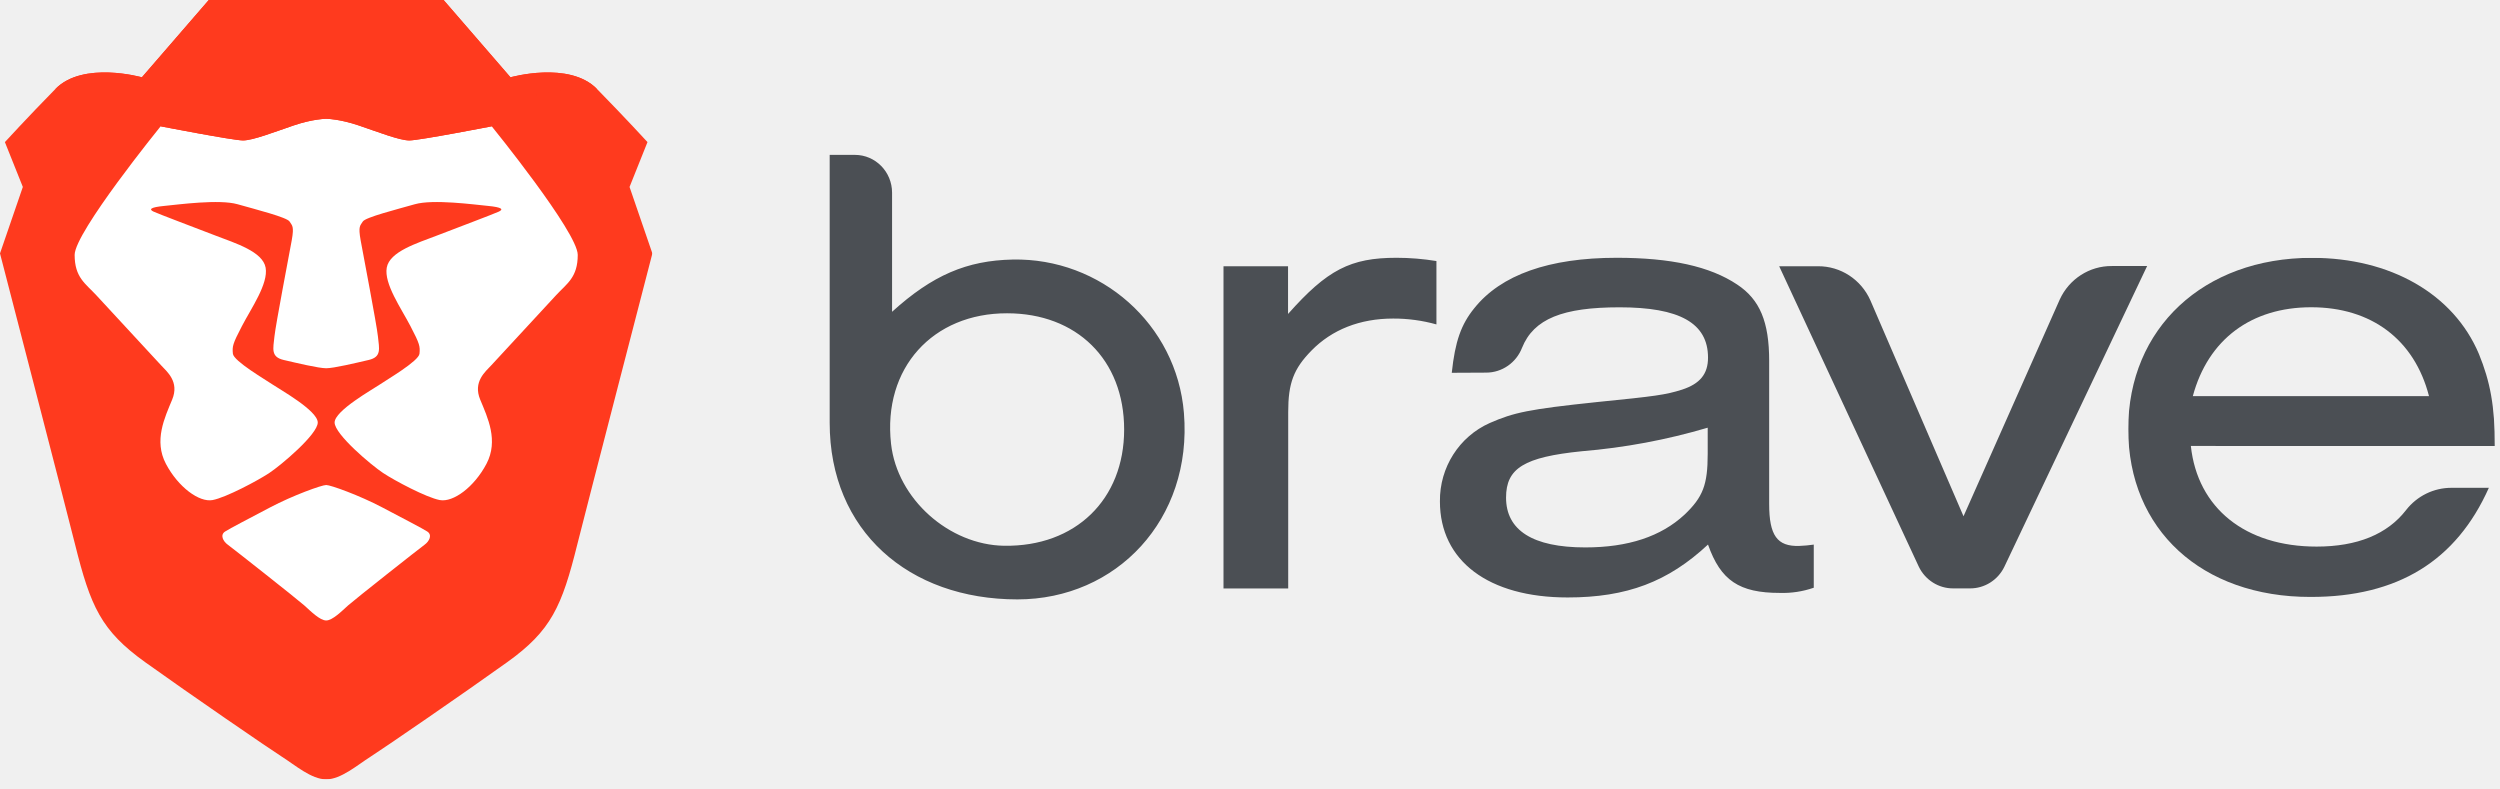
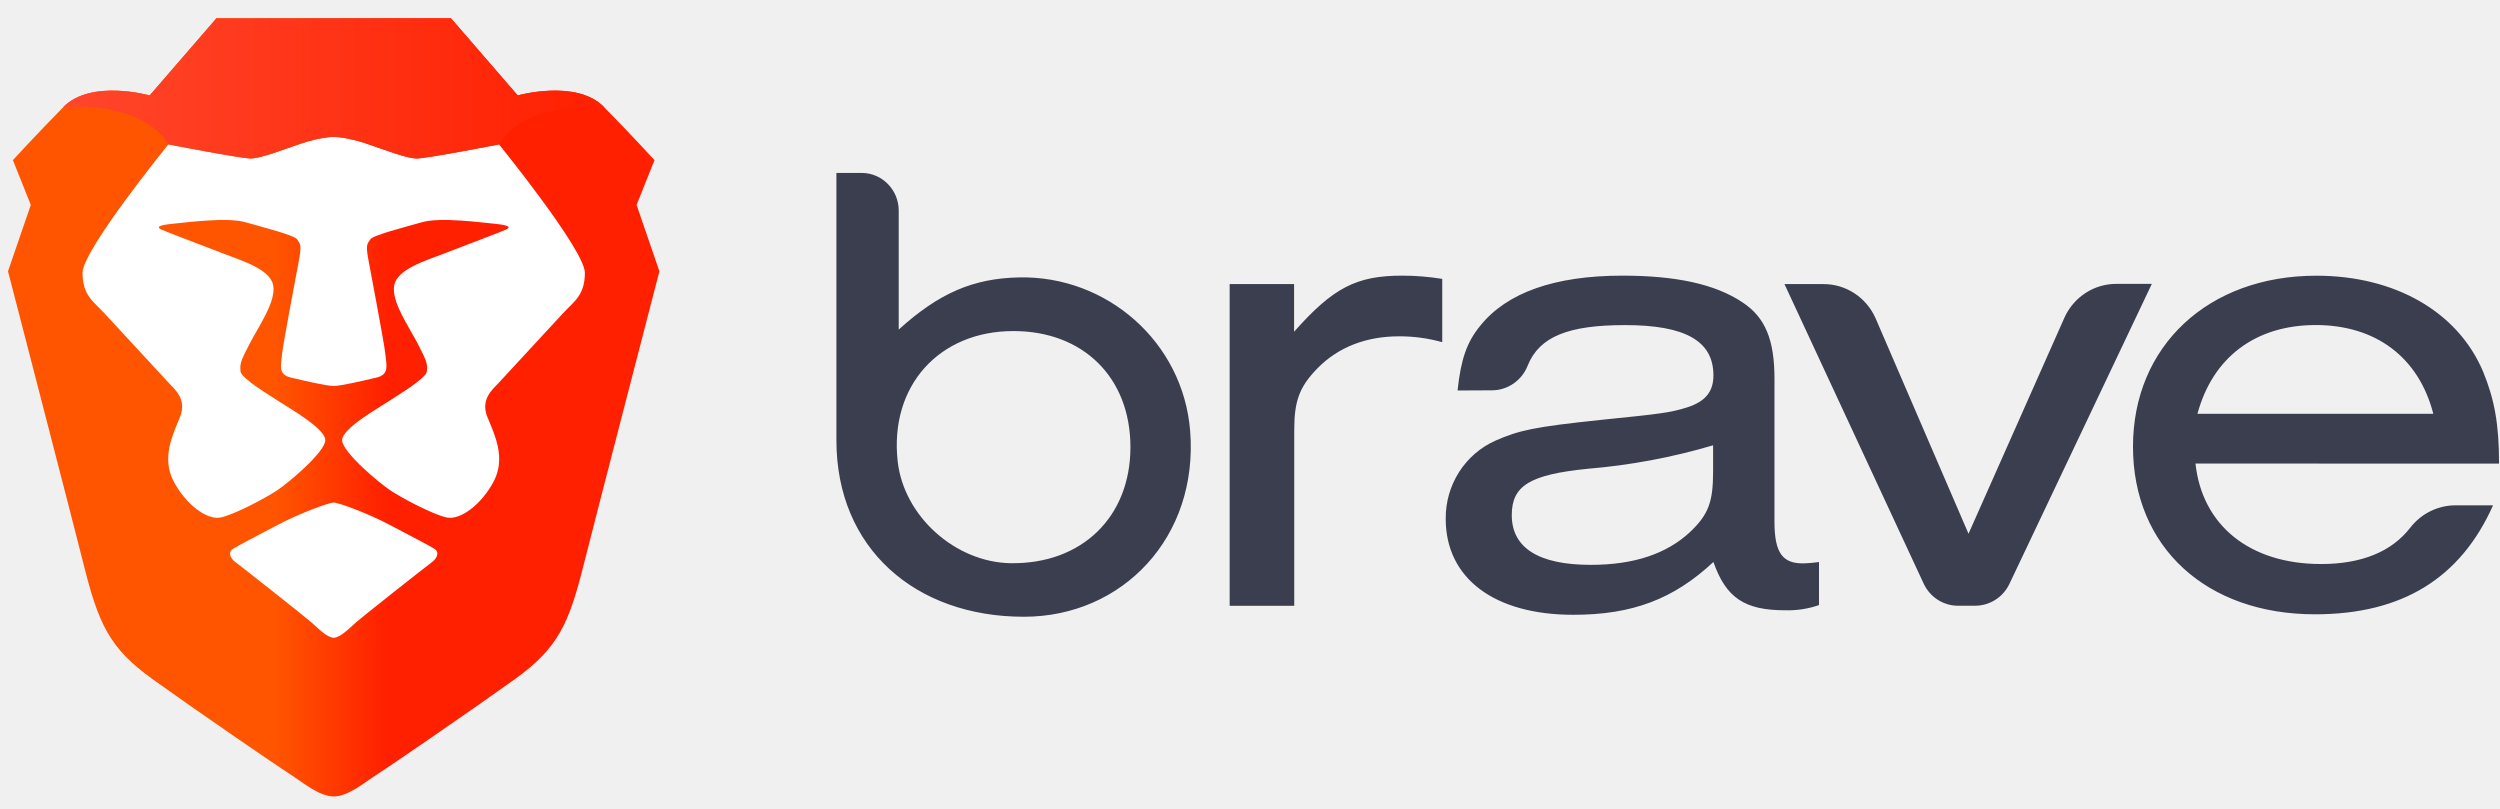
- <svg xmlns="http://www.w3.org/2000/svg" xmlns:xlink="http://www.w3.org/1999/xlink" width="187" height="59" viewBox="0 0 187 59">
+ <svg xmlns="http://www.w3.org/2000/svg" width="133" height="43" viewBox="0 0 133 43">
  <defs>
-     <path id="prefix__a" d="M0.191 0.99L27.614 0.99 27.614 26.357 0.191 26.357z" />
-     <path id="prefix__c" d="M0 0.704L48.798 0.704 48.798 59 0 59z" />
+     <linearGradient id="7rd5m9o4ka" x1="0%" x2="100%" y1="50.706%" y2="50.706%">
+       <stop offset="0%" stop-color="#F50" />
+       <stop offset="40.988%" stop-color="#F50" />
+       <stop offset="58.198%" stop-color="#FF2000" />
+       <stop offset="100%" stop-color="#FF2000" />
+     </linearGradient>
+     <linearGradient id="346mxravcb" x1="2.148%" x2="100%" y1="50.706%" y2="50.706%">
+       <stop offset="0%" stop-color="#FF452A" />
+       <stop offset="100%" stop-color="#FF2000" />
+     </linearGradient>
  </defs>
-   <g fill="none" fill-rule="evenodd">
-     <path fill="#FFF" d="M38.184 6.781l-5.002-5.78H15.615l-5.002 5.78s-4.39-1.243-6.466.87c0 0 5.856-.538 7.87 2.797 0 0 5.428 1.056 6.16 1.056.732 0 2.318-.62 3.782-1.119 1.464-.497 2.44-.5 2.44-.5s.975.003 2.44.5c1.464.498 3.05 1.12 3.782 1.12.731 0 6.16-1.057 6.16-1.057 2.013-3.335 7.87-2.797 7.87-2.797-2.075-2.113-6.467-.87-6.467-.87" transform="translate(0 -1)" />
-     <path fill="#4B4F54" d="M66.65 34.197c.46 4.14 4.35 7.56 8.451 7.626 5.344.083 8.985-3.457 8.985-8.694 0-5.238-3.56-8.695-8.753-8.695-5.55-.012-9.314 4.087-8.683 9.763m-4.59-1.573V12.585h1.885c1.537 0 2.782 1.266 2.782 2.827v8.91c3.022-2.74 5.592-3.837 9.018-3.908 6.57-.136 12.271 4.824 12.813 11.481.648 7.953-5.042 13.94-12.455 13.94-8.138 0-14.043-5.129-14.043-13.21M96.346 20.915v3.569c2.937-3.312 4.676-4.202 8.113-4.202 1 .001 1.998.083 2.986.244v4.741c-1.054-.295-2.142-.442-3.235-.439-2.488 0-4.577.828-6.11 2.393-1.343 1.37-1.742 2.443-1.742 4.595v13.2h-4.84V20.915h4.828zM127.736 32.992c-3.07.908-6.223 1.497-9.409 1.76-4.328.438-5.674 1.271-5.674 3.47 0 2.442 1.992 3.725 5.922 3.725 3.234 0 5.674-.827 7.418-2.442 1.392-1.32 1.743-2.248 1.743-4.555v-1.958zm-19.144-4.107c.249-2.348.698-3.619 1.692-4.84 1.99-2.484 5.575-3.763 10.65-3.763 4.032 0 6.969.637 9.01 2.003 1.694 1.123 2.39 2.787 2.39 5.718v10.703c0 2.348.599 3.176 2.24 3.13.366-.014.732-.046 1.096-.1v3.226c-.816.283-1.675.415-2.538.388-3.035 0-4.427-.926-5.373-3.618-2.984 2.786-6.072 3.958-10.5 3.958-5.92 0-9.553-2.736-9.553-7.187-.028-2.538 1.441-4.846 3.73-5.863 1.791-.783 2.887-1.027 8.011-1.565 4.379-.438 5.129-.538 6.37-.93 1.345-.44 1.943-1.173 1.943-2.394 0-2.592-2.138-3.764-6.619-3.764-4.236 0-6.419.853-7.294 3.031-.433 1.113-1.49 1.848-2.668 1.854l-2.587.013zM147.35 45.012h-1.245c-1.098.007-2.103-.628-2.582-1.632l-10.44-22.465h2.9c1.69-.013 3.229.989 3.923 2.555l6.965 16.147 7.197-16.21c.704-1.541 2.229-2.521 3.9-2.508h2.637L149.92 43.406c-.485.99-1.482 1.613-2.57 1.606" transform="translate(0 -1)" />
-     <g transform="translate(0 -1) translate(159 19.296)">
-       <mask id="prefix__b" fill="#fff">
-         <use xlink:href="#prefix__a" />
-       </mask>
-       <path fill="#4B4F54" d="M22.69 11.336c-1.096-4.252-4.33-6.649-8.81-6.649s-7.713 2.397-8.858 6.65H22.69zM4.876 15.062c.497 4.646 4.072 7.527 9.404 7.527 3.026 0 5.295-.915 6.7-2.74.819-1.048 2.064-1.657 3.38-1.657h2.807c-2.444 5.474-6.82 8.165-13.34 8.165-8.145 0-13.636-5.034-13.636-12.562C.19 6.27 5.816.99 13.929.99c5.869 0 10.59 2.687 12.492 7.187.847 2.07 1.194 3.91 1.194 6.89l-22.74-.005z" mask="url(#prefix__b)" />
+   <g fill="none">
+     <g fill="#3B3E4F">
+       <path d="M.067 14.295V.065h1.34c1.09 0 1.975.898 1.975 2.007V8.4c2.146-1.947 3.971-2.726 6.404-2.776 4.665-.097 8.714 3.425 9.099 8.153.46 5.648-3.58 9.9-8.845 9.9-5.779 0-9.973-3.643-9.973-9.382zm3.26 1.117c.327 2.94 3.089 5.369 6.002 5.416 3.794.058 6.38-2.455 6.38-6.175 0-3.719-2.528-6.174-6.216-6.174-3.942-.009-6.614 2.902-6.166 6.933zM24.415 5.98v2.534c2.086-2.352 3.32-2.984 5.762-2.984.71 0 1.419.059 2.12.173V9.07c-.748-.21-1.52-.314-2.297-.312-1.767 0-3.25.588-4.338 1.7-.955.973-1.238 1.734-1.238 3.263v9.374h-3.436V5.98h3.427zM33.113 11.64c.176-1.667.494-2.57 1.2-3.437 1.414-1.765 3.96-2.673 7.563-2.673 2.864 0 4.95.453 6.398 1.423 1.204.797 1.698 1.979 1.698 4.06v7.6c0 1.668.425 2.256 1.591 2.223.26-.009.52-.032.778-.07v2.29c-.58.202-1.19.295-1.802.277-2.155 0-3.144-.659-3.815-2.57-2.12 1.979-4.312 2.81-7.456 2.81-4.206 0-6.786-1.943-6.786-5.103-.018-1.803 1.025-3.442 2.65-4.164 1.272-.555 2.05-.729 5.689-1.111 3.109-.312 3.641-.382 4.523-.662.955-.311 1.38-.832 1.38-1.699 0-1.84-1.518-2.673-4.7-2.673-3.008 0-4.558.606-5.18 2.153-.308.79-1.058 1.312-1.895 1.317l-1.836.009zm13.594 2.916c-2.18.645-4.419 1.063-6.682 1.25-3.074.311-4.029.902-4.029 2.464 0 1.734 1.415 2.646 4.206 2.646 2.296 0 4.029-.588 5.267-1.735.989-.938 1.238-1.596 1.238-3.234v-1.39zM60.636 23.092h-.885c-.78.005-1.493-.446-1.833-1.159L50.504 5.98h2.06c1.2-.01 2.292.702 2.785 1.814l4.946 11.467 5.11-11.511c.501-1.095 1.584-1.792 2.772-1.782h1.871L62.461 21.95c-.344.703-1.052 1.145-1.825 1.14zM72.37 15.527c.354 3.298 2.893 5.345 6.68 5.345 2.148 0 3.76-.65 4.757-1.947.582-.743 1.466-1.176 2.4-1.176h1.994c-1.736 3.887-4.842 5.798-9.473 5.798-5.785 0-9.683-3.575-9.683-8.92s3.994-9.094 9.756-9.094c4.167 0 7.52 1.908 8.87 5.104.602 1.47.848 2.776.848 4.892l-16.148-.002zm12.652-2.647c-.778-3.02-3.075-4.722-6.256-4.722-3.182 0-5.478 1.703-6.291 4.722h12.547z" transform="translate(0 .971) translate(44.43 8.163)" />
    </g>
-     <g transform="translate(0 -1) translate(0 .296)">
-       <mask id="prefix__d" fill="#fff">
-         <use xlink:href="#prefix__c" />
-       </mask>
-       <path fill="#FF3A1E" d="M47.09 14.688l1.342-3.355s-1.708-1.865-3.782-3.978c-2.074-2.113-6.466-.87-6.466-.87L33.182.705H15.615l-5.002 5.78s-4.391-1.243-6.465.87S.366 11.333.366 11.333l1.342 3.355L0 19.66s5.023 19.383 5.611 21.751c1.16 4.661 1.953 6.463 5.247 8.824 3.294 2.361 9.271 6.463 10.247 7.085.976.621 2.196 1.68 3.294 1.68 1.098 0 2.318-1.059 3.294-1.68.976-.622 6.953-4.724 10.247-7.085 3.294-2.36 4.087-4.163 5.246-8.824.589-2.368 5.612-21.75 5.612-21.75l-1.708-4.973z" mask="url(#prefix__d)" />
+     <g>
+       <path fill="url(#7rd5m9o4ka)" d="M33.44 9.931l.954-2.383s-1.213-1.324-2.686-2.825c-1.473-1.5-4.592-.617-4.592-.617L23.564 0H11.09L7.537 4.106s-3.119-.883-4.591.617C1.473 6.223.26 7.548.26 7.548l.953 2.383L0 13.461s3.567 13.766 3.985 15.447c.823 3.31 1.386 4.59 3.725 6.267 2.34 1.677 6.585 4.59 7.278 5.03.693.442 1.56 1.194 2.339 1.194.78 0 1.646-.752 2.339-1.193.693-.442 4.938-3.354 7.277-5.031 2.34-1.677 2.902-2.957 3.725-6.267.418-1.681 3.986-15.446 3.986-15.446L33.44 9.93z" transform="translate(0 .971) translate(.426)" />
+       <path fill="#FFF" d="M17.327 25.763c.237 0 1.759.547 2.98 1.19 1.22.645 2.105 1.1 2.388 1.28.283.18.11.52-.147.706-.258.186-3.72 2.917-4.056 3.219-.336.302-.83.8-1.165.8-.336 0-.83-.498-1.166-.8-.336-.302-3.798-3.033-4.055-3.219-.258-.185-.43-.525-.148-.706.283-.18 1.168-.635 2.389-1.28 1.22-.643 2.742-1.19 2.98-1.19zm.018-19.453c.117.003.774.036 1.714.355 1.04.353 2.166.795 2.686.795s4.375-.75 4.375-.75 4.569 5.626 4.569 6.829c0 1.202-.575 1.52-1.153 2.145l-3.425 3.706c-.325.35-1 .882-.602 1.84.396.956.982 2.174.33 3.409-.65 1.235-1.766 2.059-2.48 1.923-.715-.137-2.394-1.03-3.01-1.439-.618-.408-2.575-2.052-2.575-2.68 0-.63 2.023-1.759 2.396-2.015.374-.257 2.078-1.25 2.113-1.64.035-.39.022-.504-.481-1.467-.503-.963-1.409-2.248-1.258-3.104.15-.855 1.611-1.3 2.654-1.7 1.042-.401 3.049-1.159 3.3-1.277.25-.117.185-.23-.574-.303-.76-.073-2.915-.365-3.886-.089-.972.276-2.632.696-2.766.918-.135.223-.253.23-.115.998s.849 4.453.918 5.108c.069.654.204 1.087-.489 1.248-.693.161-1.859.442-2.26.442-.4 0-1.566-.28-2.259-.442-.692-.161-.557-.594-.488-1.248.069-.655.78-4.34.918-5.108.138-.767.019-.775-.115-.998-.135-.222-1.795-.642-2.766-.918-.972-.276-3.127.016-3.886.09-.76.072-.825.185-.574.302.25.118 2.258.876 3.3 1.277 1.042.4 2.503.845 2.654 1.7.15.856-.755 2.14-1.258 3.104-.503.963-.516 1.078-.482 1.467.035.39 1.74 1.383 2.113 1.64.374.256 2.396 1.386 2.396 2.014 0 .63-1.956 2.273-2.574 2.681-.617.409-2.295 1.302-3.01 1.439-.715.136-1.83-.688-2.481-1.923-.651-1.235-.066-2.453.33-3.41.398-.957-.277-1.488-.601-1.839l-3.426-3.706c-.578-.625-1.152-.943-1.152-2.145 0-1.203 4.568-6.83 4.568-6.83s3.856.75 4.375.75c.52 0 1.646-.44 2.686-.794.94-.32 1.598-.352 1.714-.355h.037z" transform="translate(0 .971) translate(.426)" />
+       <path fill="url(#346mxravcb)" d="M24.276 4.106L20.724 0H8.249L4.697 4.106s-3.12-.883-4.592.617c0 0 4.158-.382 5.588 1.986 0 0 3.855.75 4.375.75s1.646-.44 2.686-.794c1.04-.353 1.732-.355 1.732-.355s.693.002 1.733.355 2.166.795 2.685.795c.52 0 4.376-.75 4.376-.75 1.429-2.369 5.587-1.987 5.587-1.987-1.472-1.5-4.591-.617-4.591-.617" transform="translate(0 .971) translate(.426) translate(2.84)" />
    </g>
-     <path fill="#FFF" d="M24.425 9.886c.164.004 1.089.05 2.414.5 1.464.497 3.05 1.119 3.782 1.119.732 0 6.16-1.057 6.16-1.057s6.434 7.924 6.434 9.617c0 1.694-.81 2.14-1.623 3.02l-4.824 5.219c-.456.495-1.406 1.243-.848 2.59.559 1.347 1.383 3.062.467 4.802-.917 1.739-2.488 2.899-3.494 2.708-1.007-.193-3.37-1.451-4.239-2.026-.87-.575-3.625-2.89-3.625-3.775 0-.886 2.848-2.476 3.374-2.837.526-.361 2.926-1.76 2.975-2.31.049-.548.03-.71-.678-2.065-.708-1.356-1.983-3.166-1.771-4.37.212-1.204 2.269-1.831 3.737-2.395 1.467-.565 4.294-1.632 4.647-1.798.353-.165.261-.323-.808-.426-1.069-.104-4.104-.514-5.472-.126-1.368.389-3.706.98-3.895 1.294-.19.313-.357.323-.162 1.405.194 1.08 1.196 6.27 1.293 7.19.097.923.287 1.532-.689 1.76-.975.227-2.617.62-3.181.62-.564 0-2.206-.393-3.182-.62-.975-.228-.785-.837-.688-1.76.097-.92 1.098-6.11 1.293-7.19.194-1.082.027-1.092-.162-1.405-.19-.314-2.527-.905-3.895-1.294-1.368-.388-4.403.022-5.472.126-1.07.103-1.161.26-.808.426.353.166 3.179 1.233 4.647 1.798 1.467.564 3.524 1.19 3.737 2.395.212 1.204-1.064 3.014-1.772 4.37-.708 1.356-.727 1.517-.677 2.066.048.549 2.448 1.948 2.975 2.309.526.36 3.373 1.95 3.373 2.837 0 .886-2.755 3.2-3.624 3.775-.869.575-3.233 1.833-4.239 2.026-1.006.19-2.577-.97-3.494-2.708-.917-1.74-.092-3.455.466-4.802.559-1.347-.391-2.095-.847-2.59l-4.824-5.218c-.814-.881-1.623-1.327-1.623-3.021 0-1.693 6.433-9.617 6.433-9.617s5.429 1.057 6.161 1.057c.732 0 2.318-.622 3.782-1.12 1.324-.45 2.25-.495 2.414-.5h.052zm-.026 27.393c.334 0 2.477.77 4.196 1.676 1.719.908 2.965 1.548 3.363 1.802.399.254.155.733-.207.994-.363.262-5.238 4.108-5.711 4.532-.473.426-1.168 1.128-1.641 1.128-.473 0-1.168-.702-1.641-1.128-.474-.424-5.349-4.27-5.711-4.532-.363-.261-.606-.74-.207-.994.398-.254 1.644-.894 3.363-1.802 1.719-.906 3.862-1.676 4.196-1.676z" transform="translate(0 -1)" />
-     <path fill="#FF3A1E" d="M38.184 6.781l-5.002-5.78H15.615l-5.002 5.78s-4.39-1.243-6.466.87c0 0 5.856-.538 7.87 2.797 0 0 5.428 1.056 6.16 1.056.732 0 2.318-.62 3.782-1.119 1.464-.497 2.44-.5 2.44-.5s.975.003 2.44.5c1.464.498 3.05 1.12 3.782 1.12.731 0 6.16-1.057 6.16-1.057 2.013-3.335 7.87-2.797 7.87-2.797-2.075-2.113-6.467-.87-6.467-.87" transform="translate(0 -1)" />
  </g>
</svg>
